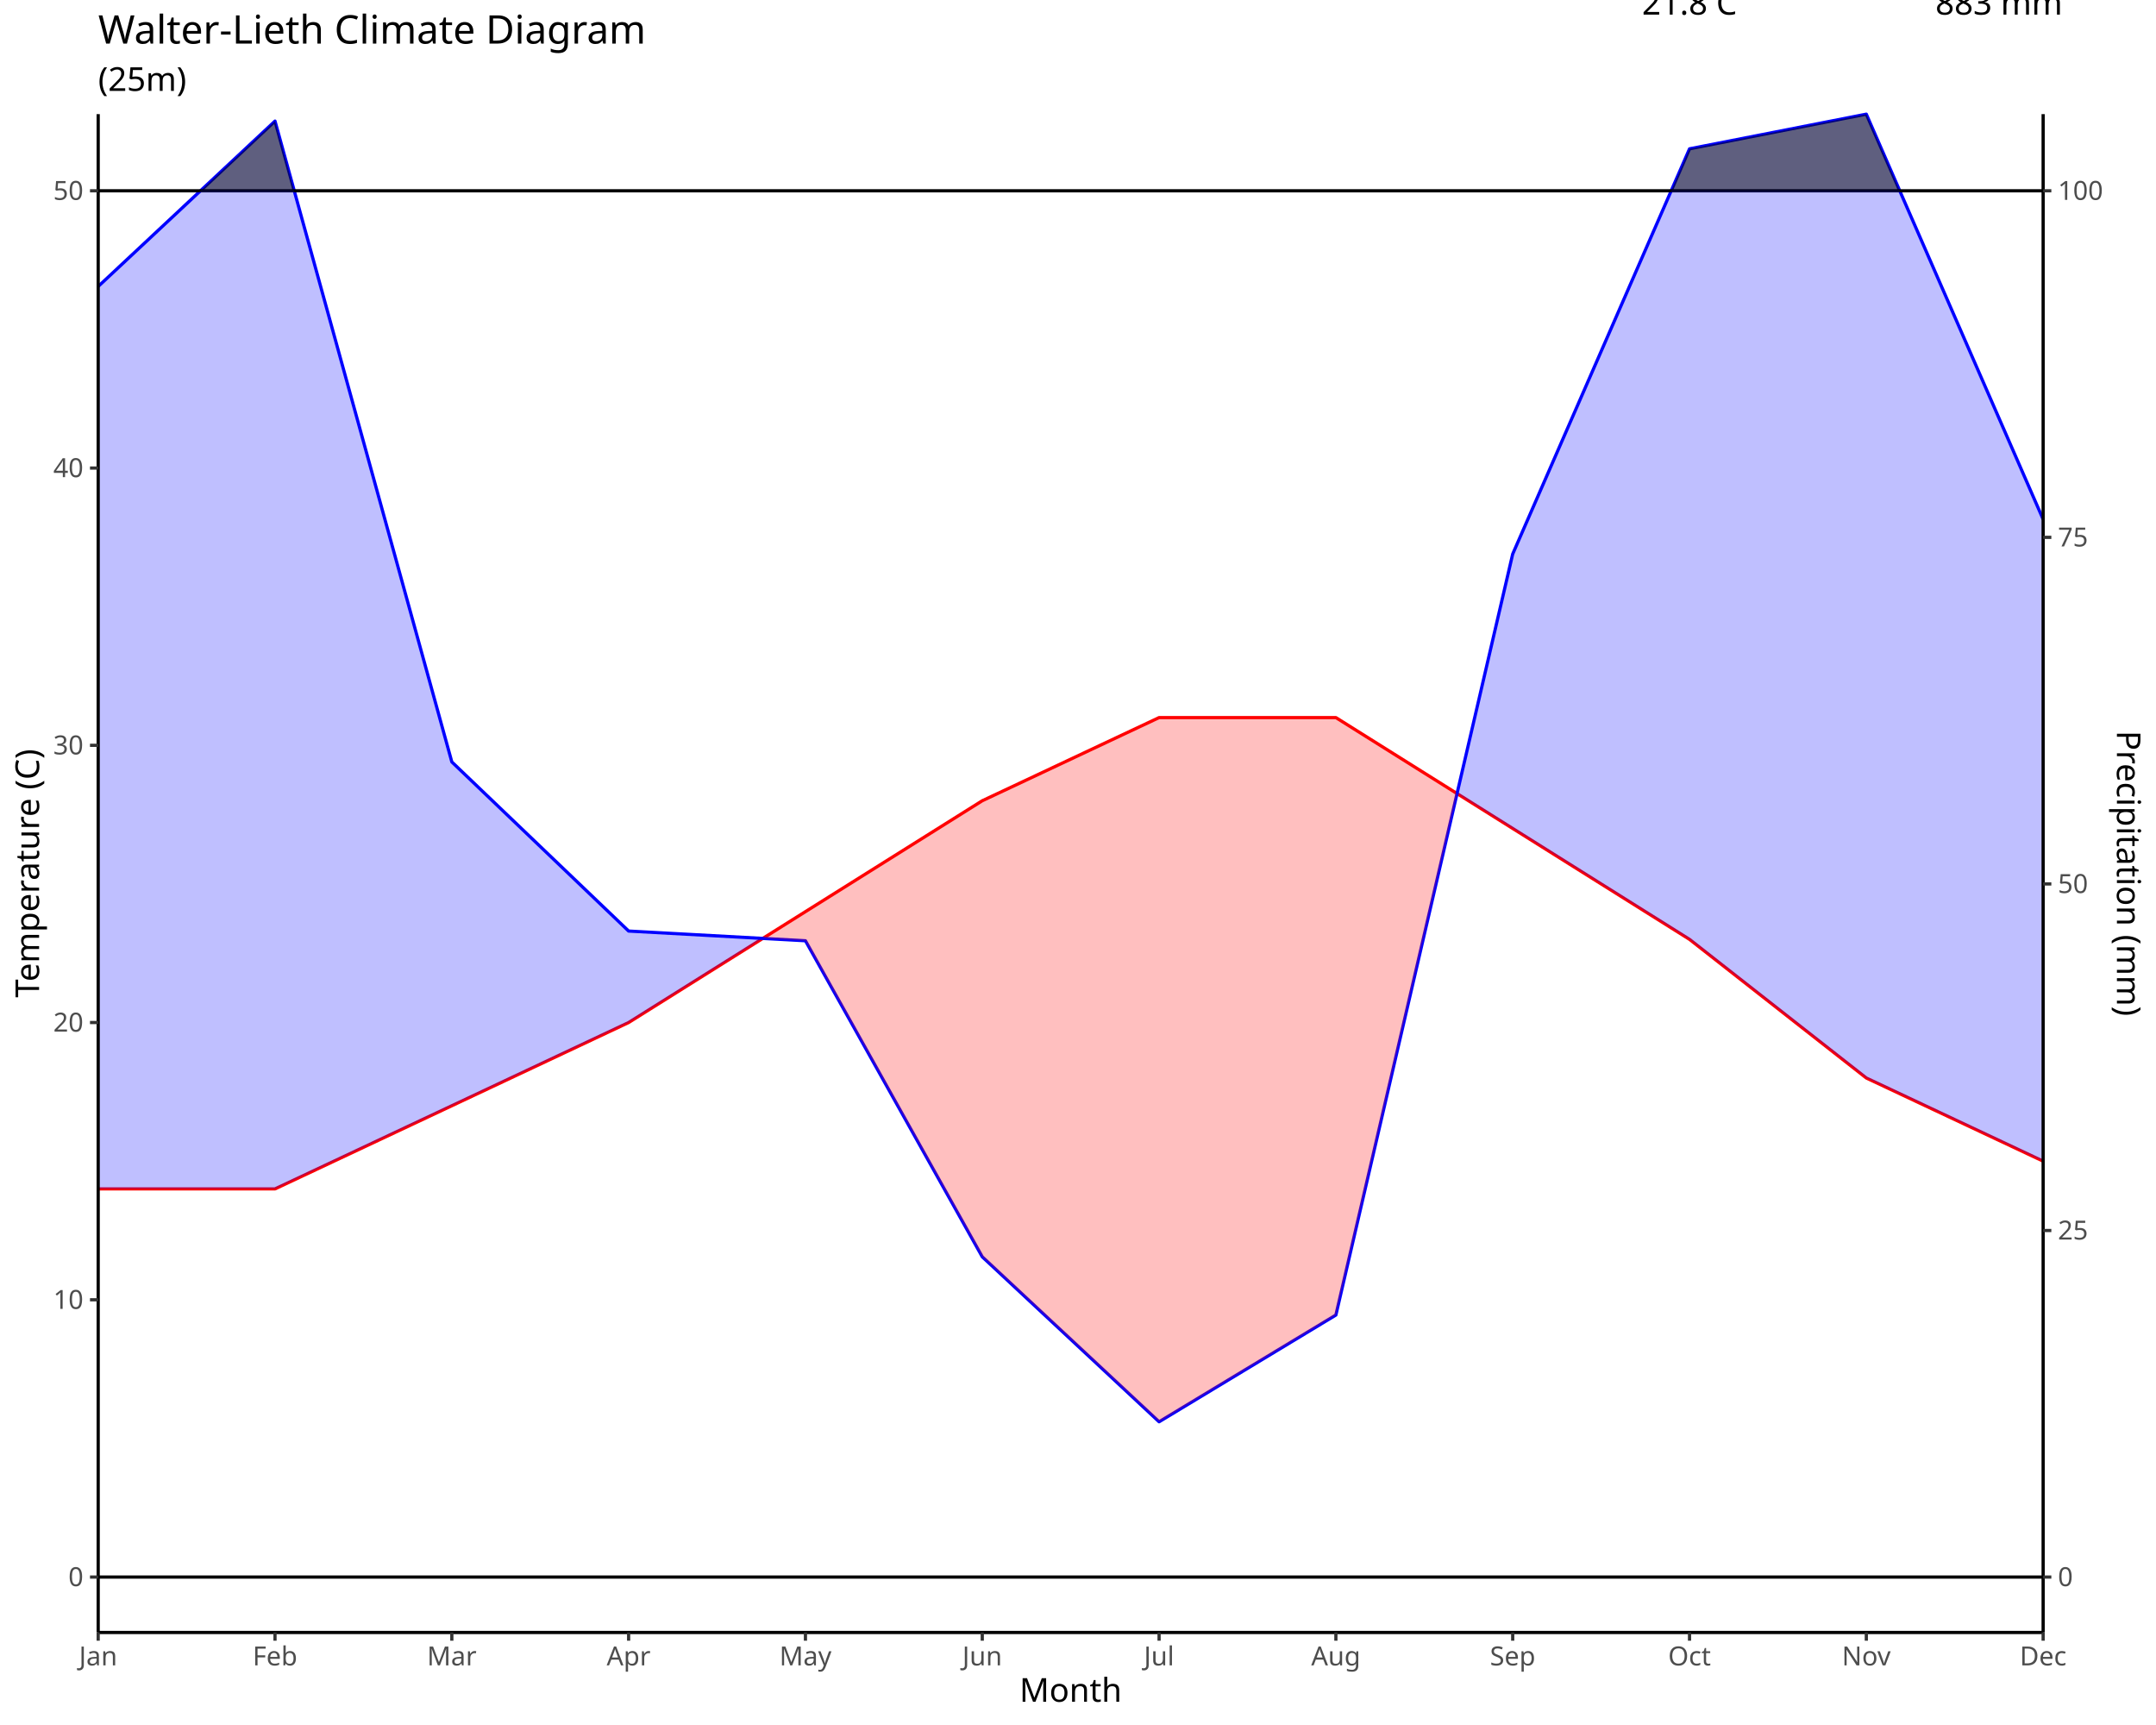
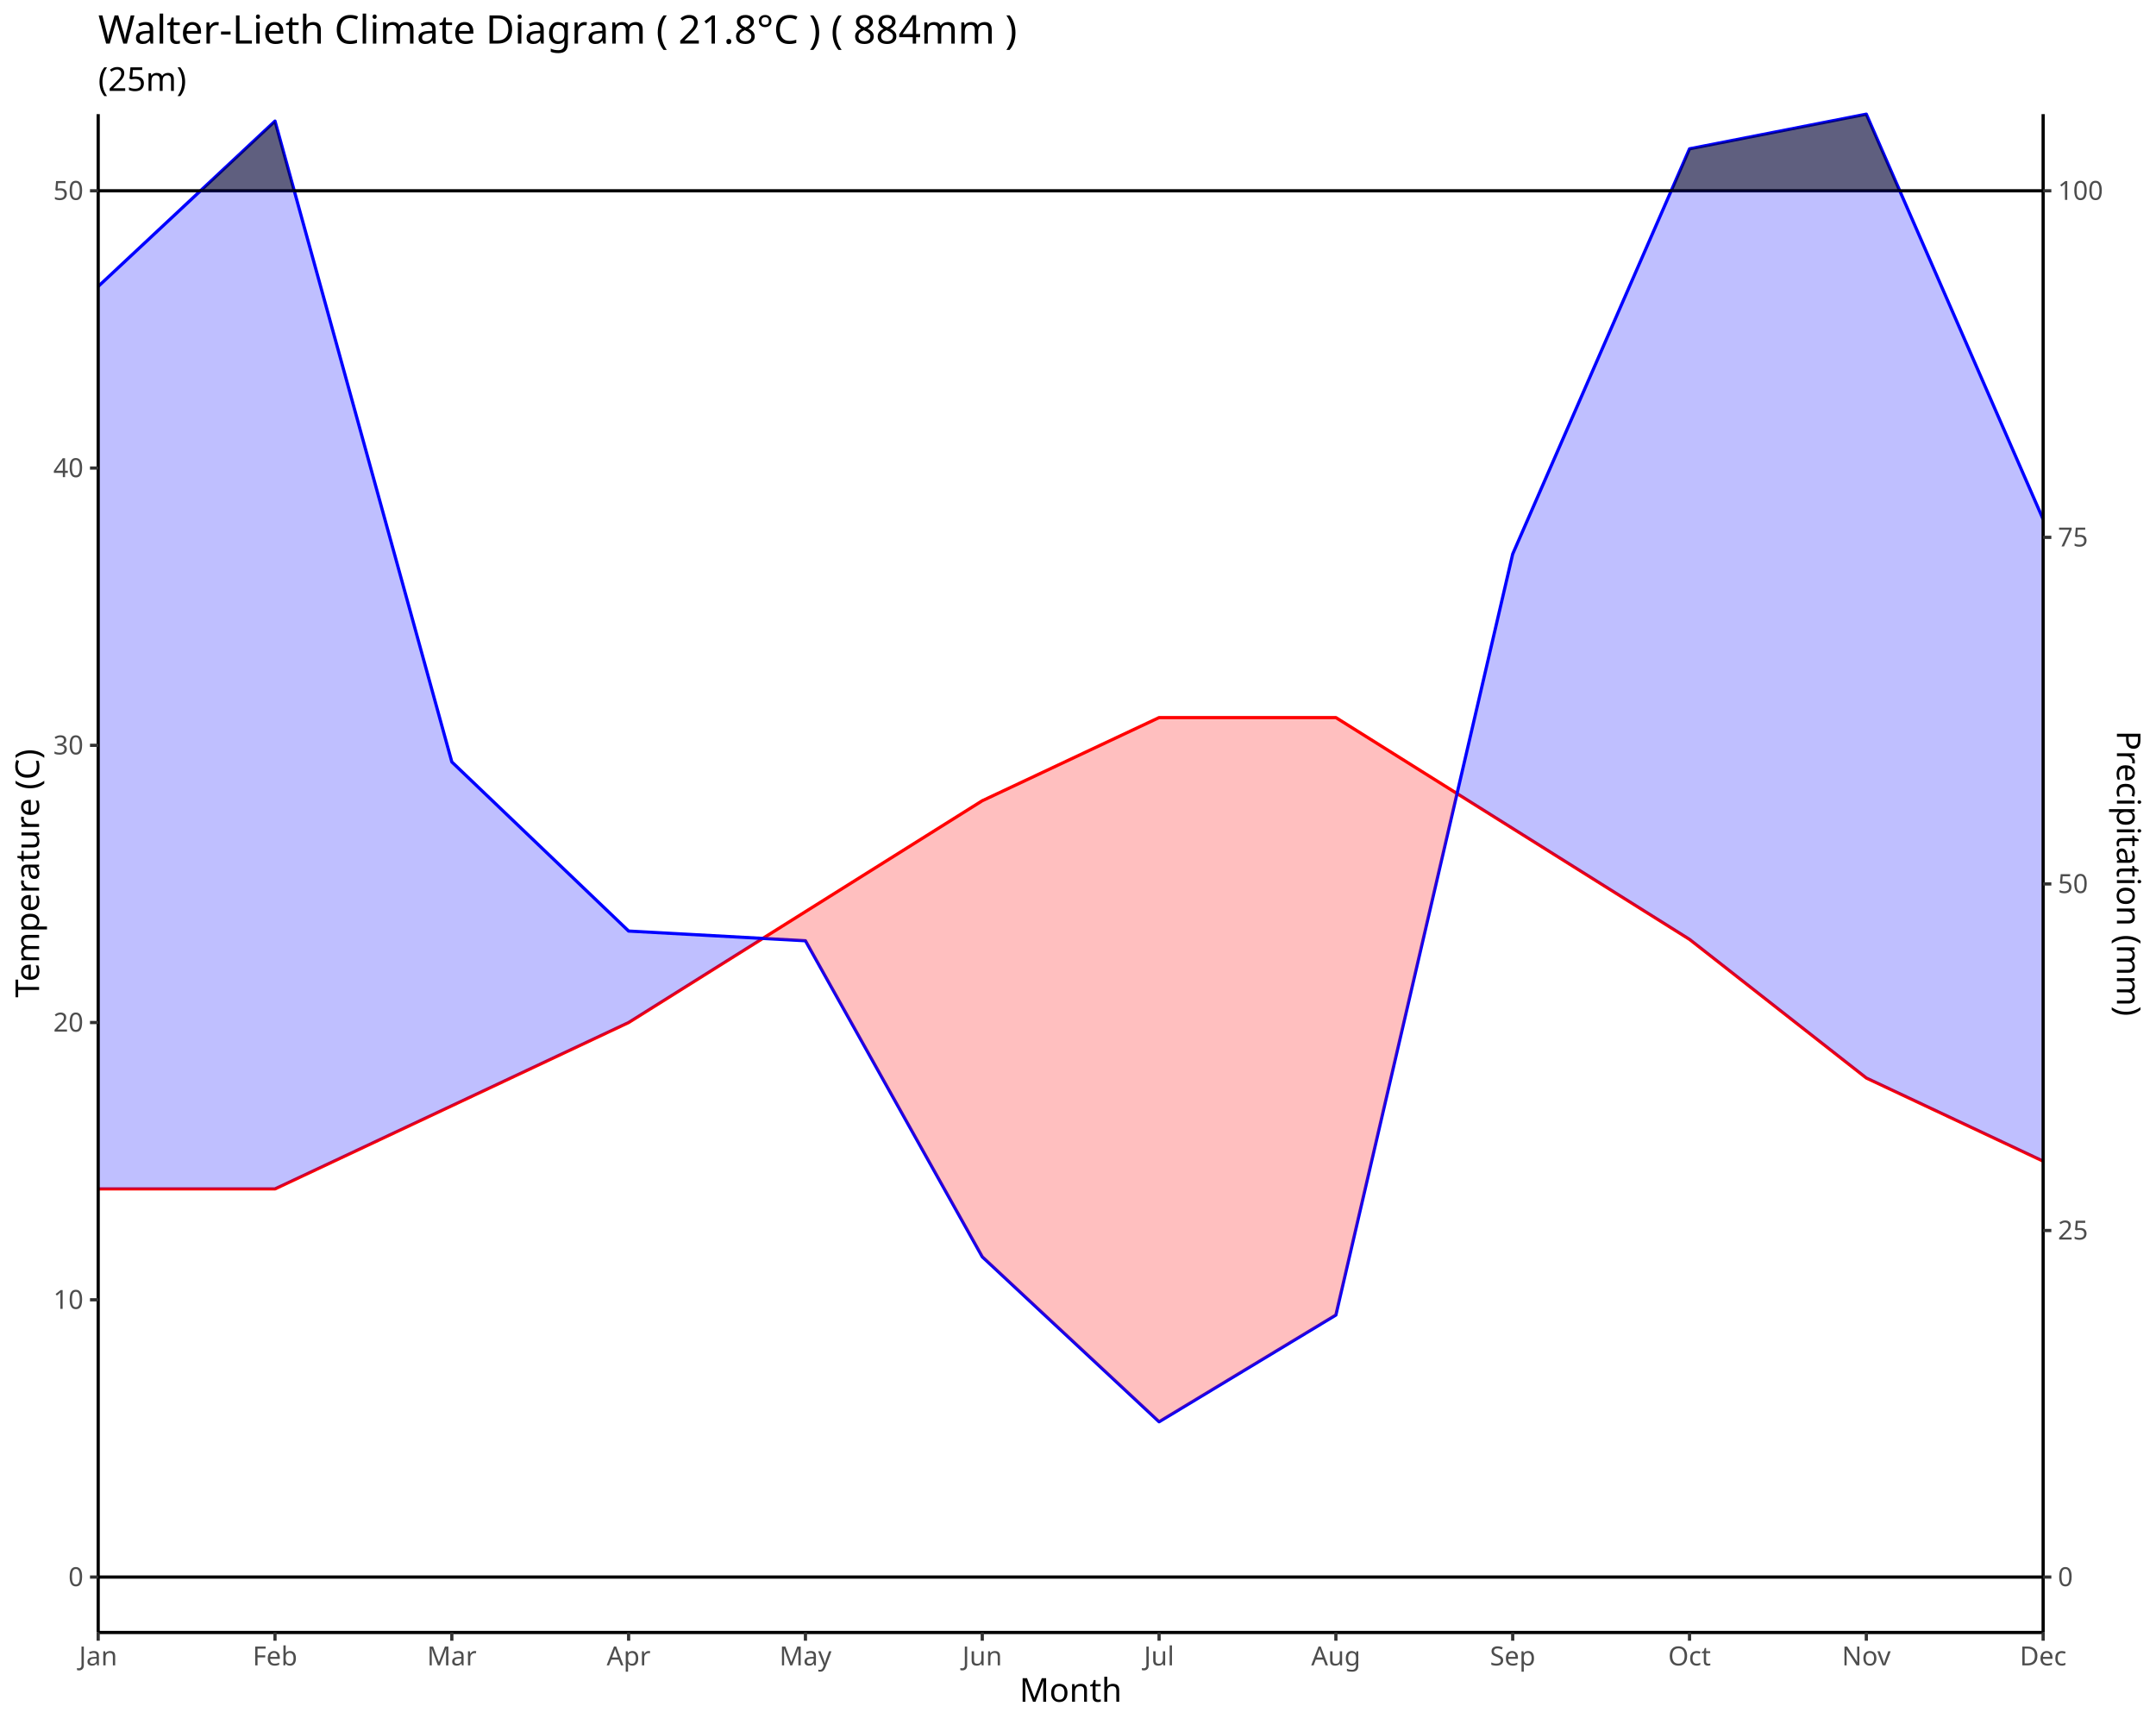
<svg xmlns="http://www.w3.org/2000/svg" class="svglite" data-engine-version="2.0" width="720.00pt" height="576.00pt" viewBox="0 0 720.00 576.00">
  <defs>
    <style type="text/css">
    .svglite line, .svglite polyline, .svglite polygon, .svglite path, .svglite rect, .svglite circle {
      fill: none;
      stroke: #000000;
      stroke-linecap: round;
      stroke-linejoin: round;
      stroke-miterlimit: 10.00;
    }
  </style>
  </defs>
  <rect width="100%" height="100%" style="stroke: none; fill: #FFFFFF;" />
  <defs>
    <clipPath id="cpMC4wMHw3MjAuMDB8MC4wMHw1NzYuMDA=">
      <rect x="0.00" y="0.00" width="720.00" height="576.00" />
    </clipPath>
  </defs>
  <g clip-path="url(#cpMC4wMHw3MjAuMDB8MC4wMHw1NzYuMDA=)">
    <rect x="0.00" y="0.00" width="720.00" height="576.00" style="stroke-width: 1.07; stroke: #FFFFFF; fill: #FFFFFF;" />
    <rect x="32.79" y="38.12" width="649.52" height="507.00" style="stroke-width: 1.07; stroke: none; fill: #FFFFFF;" />
    <polyline points="32.79,396.99 91.84,396.99 150.89,369.22 209.93,341.44 254.73,313.35 254.73,313.35 268.98,304.41 328.03,267.38 387.08,239.61 446.12,239.61 486.58,264.98 486.58,264.98 505.17,276.64 564.22,313.67 623.26,359.96 682.31,387.73 " style="stroke-width: 1.07; stroke: #FF0000; stroke-linecap: butt;" />
    <polyline points="32.79,95.65 91.84,40.43 150.89,254.42 209.93,310.89 254.73,313.35 254.73,313.35 268.98,314.13 328.03,419.67 387.08,474.75 446.12,439.11 486.58,264.98 486.58,264.98 505.17,184.99 564.22,49.69 623.26,38.12 682.31,173.42 " style="stroke-width: 1.07; stroke: #0000FF; stroke-linecap: butt;" />
    <line x1="32.79" y1="63.71" x2="682.31" y2="63.71" style="stroke-width: 1.07; stroke-linecap: butt;" />
    <line x1="32.79" y1="526.60" x2="682.31" y2="526.60" style="stroke-width: 1.07; stroke-linecap: butt;" />
    <polygon points="32.79,95.65 91.84,40.43 150.89,254.42 209.93,310.89 254.73,313.35 486.58,264.98 505.17,184.99 564.22,49.69 623.26,38.12 682.31,173.42 682.31,387.73 623.26,359.96 564.22,313.67 505.17,276.64 486.58,264.98 254.73,313.35 209.93,341.44 150.89,369.22 91.84,396.99 32.79,396.99 " style="stroke-width: 0.00; stroke: none; stroke-linecap: butt; fill: #0000FF; fill-opacity: 0.25;" />
    <polyline points="32.79,95.65 91.84,40.43 150.89,254.42 209.93,310.89 254.73,313.35 486.58,264.98 505.17,184.99 564.22,49.69 623.26,38.12 682.31,173.42 " style="stroke-width: 1.07; stroke: none; stroke-linecap: butt;" />
    <polyline points="682.31,387.73 623.26,359.96 564.22,313.67 505.17,276.64 486.58,264.98 254.73,313.35 209.93,341.44 150.89,369.22 91.84,396.99 32.79,396.99 " style="stroke-width: 1.07; stroke: none; stroke-linecap: butt;" />
    <polygon points="254.73,313.35 268.98,304.41 328.03,267.38 387.08,239.61 446.12,239.61 486.58,264.98 486.58,264.98 446.12,439.11 387.08,474.75 328.03,419.67 268.98,314.13 254.73,313.35 " style="stroke-width: 0.00; stroke: none; stroke-linecap: butt; fill: #FF0000; fill-opacity: 0.25;" />
    <polyline points="254.73,313.35 268.98,304.41 328.03,267.38 387.08,239.61 446.12,239.61 486.58,264.98 " style="stroke-width: 1.07; stroke: none; stroke-linecap: butt;" />
    <polyline points="486.58,264.98 446.12,439.11 387.08,474.75 328.03,419.67 268.98,314.13 254.73,313.35 " style="stroke-width: 1.07; stroke: none; stroke-linecap: butt;" />
-     <text x="667.55" y="4.88" text-anchor="middle" style="font-size: 11.04px; font-family: sans;" textLength="39.89px" lengthAdjust="spacingAndGlyphs">883 mm</text>
-     <text x="564.22" y="4.88" text-anchor="middle" style="font-size: 11.04px; font-family: sans;" textLength="32.53px" lengthAdjust="spacingAndGlyphs">21.8 C</text>
    <polygon points="66.94,63.71 91.84,40.43 98.27,63.71 558.10,63.71 564.22,49.69 564.22,49.69 623.26,38.12 623.26,38.12 634.44,63.71 634.44,63.71 623.26,63.71 623.26,63.71 564.22,63.71 564.22,63.71 558.10,63.71 98.27,63.71 91.84,63.71 66.94,63.71 " style="stroke-width: 0.00; stroke: none; stroke-linecap: butt; fill: #000000; fill-opacity: 0.50;" />
    <polyline points="66.94,63.71 91.84,40.43 98.27,63.71 558.10,63.71 564.22,49.69 564.22,49.69 623.26,38.12 623.26,38.12 634.44,63.71 " style="stroke-width: 1.07; stroke: none; stroke-linecap: butt;" />
    <polyline points="634.44,63.71 623.26,63.71 623.26,63.71 564.22,63.71 564.22,63.71 558.10,63.71 98.27,63.71 91.84,63.71 66.94,63.71 " style="stroke-width: 1.07; stroke: none; stroke-linecap: butt;" />
    <polyline points="32.79,545.11 32.79,38.12 " style="stroke-width: 1.07; stroke-linecap: butt;" />
    <text x="27.86" y="529.63" text-anchor="end" style="font-size: 8.80px; fill: #4D4D4D; font-family: sans;" textLength="4.89px" lengthAdjust="spacingAndGlyphs">0</text>
    <text x="27.86" y="437.05" text-anchor="end" style="font-size: 8.80px; fill: #4D4D4D; font-family: sans;" textLength="9.79px" lengthAdjust="spacingAndGlyphs">10</text>
    <text x="27.86" y="344.47" text-anchor="end" style="font-size: 8.80px; fill: #4D4D4D; font-family: sans;" textLength="9.79px" lengthAdjust="spacingAndGlyphs">20</text>
    <text x="27.86" y="251.90" text-anchor="end" style="font-size: 8.80px; fill: #4D4D4D; font-family: sans;" textLength="9.79px" lengthAdjust="spacingAndGlyphs">30</text>
    <text x="27.86" y="159.32" text-anchor="end" style="font-size: 8.80px; fill: #4D4D4D; font-family: sans;" textLength="9.79px" lengthAdjust="spacingAndGlyphs">40</text>
    <text x="27.86" y="66.74" text-anchor="end" style="font-size: 8.80px; fill: #4D4D4D; font-family: sans;" textLength="9.79px" lengthAdjust="spacingAndGlyphs">50</text>
    <polyline points="30.05,526.60 32.79,526.60 " style="stroke-width: 1.07; stroke: #333333; stroke-linecap: butt;" />
    <polyline points="30.05,434.02 32.79,434.02 " style="stroke-width: 1.07; stroke: #333333; stroke-linecap: butt;" />
    <polyline points="30.05,341.44 32.79,341.44 " style="stroke-width: 1.07; stroke: #333333; stroke-linecap: butt;" />
    <polyline points="30.05,248.87 32.79,248.87 " style="stroke-width: 1.07; stroke: #333333; stroke-linecap: butt;" />
    <polyline points="30.05,156.29 32.79,156.29 " style="stroke-width: 1.07; stroke: #333333; stroke-linecap: butt;" />
    <polyline points="30.05,63.71 32.79,63.71 " style="stroke-width: 1.07; stroke: #333333; stroke-linecap: butt;" />
    <polyline points="682.31,545.11 682.31,38.12 " style="stroke-width: 1.07; stroke-linecap: butt;" />
    <polyline points="685.05,526.60 682.31,526.60 " style="stroke-width: 1.07; stroke: #333333; stroke-linecap: butt;" />
    <polyline points="685.05,410.88 682.31,410.88 " style="stroke-width: 1.07; stroke: #333333; stroke-linecap: butt;" />
    <polyline points="685.05,295.16 682.31,295.16 " style="stroke-width: 1.07; stroke: #333333; stroke-linecap: butt;" />
    <polyline points="685.05,179.43 682.31,179.43 " style="stroke-width: 1.07; stroke: #333333; stroke-linecap: butt;" />
    <polyline points="685.05,63.71 682.31,63.71 " style="stroke-width: 1.07; stroke: #333333; stroke-linecap: butt;" />
    <text x="687.24" y="529.63" style="font-size: 8.80px; fill: #4D4D4D; font-family: sans;" textLength="4.89px" lengthAdjust="spacingAndGlyphs">0</text>
    <text x="687.24" y="413.90" style="font-size: 8.80px; fill: #4D4D4D; font-family: sans;" textLength="9.79px" lengthAdjust="spacingAndGlyphs">25</text>
    <text x="687.24" y="298.18" style="font-size: 8.80px; fill: #4D4D4D; font-family: sans;" textLength="9.79px" lengthAdjust="spacingAndGlyphs">50</text>
    <text x="687.24" y="182.46" style="font-size: 8.80px; fill: #4D4D4D; font-family: sans;" textLength="9.79px" lengthAdjust="spacingAndGlyphs">75</text>
    <text x="687.24" y="66.74" style="font-size: 8.80px; fill: #4D4D4D; font-family: sans;" textLength="14.68px" lengthAdjust="spacingAndGlyphs">100</text>
    <polyline points="32.79,545.11 682.31,545.11 " style="stroke-width: 1.07; stroke-linecap: butt;" />
    <polyline points="32.79,547.85 32.79,545.11 " style="stroke-width: 1.07; stroke: #333333; stroke-linecap: butt;" />
    <polyline points="91.84,547.85 91.84,545.11 " style="stroke-width: 1.07; stroke: #333333; stroke-linecap: butt;" />
    <polyline points="150.89,547.85 150.89,545.11 " style="stroke-width: 1.07; stroke: #333333; stroke-linecap: butt;" />
    <polyline points="209.93,547.85 209.93,545.11 " style="stroke-width: 1.07; stroke: #333333; stroke-linecap: butt;" />
    <polyline points="268.98,547.85 268.98,545.11 " style="stroke-width: 1.07; stroke: #333333; stroke-linecap: butt;" />
    <polyline points="328.03,547.85 328.03,545.11 " style="stroke-width: 1.07; stroke: #333333; stroke-linecap: butt;" />
    <polyline points="387.08,547.85 387.08,545.11 " style="stroke-width: 1.07; stroke: #333333; stroke-linecap: butt;" />
    <polyline points="446.12,547.85 446.12,545.11 " style="stroke-width: 1.07; stroke: #333333; stroke-linecap: butt;" />
    <polyline points="505.17,547.85 505.17,545.11 " style="stroke-width: 1.07; stroke: #333333; stroke-linecap: butt;" />
    <polyline points="564.22,547.85 564.22,545.11 " style="stroke-width: 1.07; stroke: #333333; stroke-linecap: butt;" />
    <polyline points="623.26,547.85 623.26,545.11 " style="stroke-width: 1.07; stroke: #333333; stroke-linecap: butt;" />
    <polyline points="682.31,547.85 682.31,545.11 " style="stroke-width: 1.07; stroke: #333333; stroke-linecap: butt;" />
    <text x="32.79" y="556.10" text-anchor="middle" style="font-size: 8.80px; fill: #4D4D4D; font-family: sans;" textLength="14.19px" lengthAdjust="spacingAndGlyphs">Jan</text>
    <text x="91.84" y="556.10" text-anchor="middle" style="font-size: 8.80px; fill: #4D4D4D; font-family: sans;" textLength="15.16px" lengthAdjust="spacingAndGlyphs">Feb</text>
    <text x="150.89" y="556.10" text-anchor="middle" style="font-size: 8.80px; fill: #4D4D4D; font-family: sans;" textLength="15.16px" lengthAdjust="spacingAndGlyphs">Mar</text>
    <text x="209.93" y="556.10" text-anchor="middle" style="font-size: 8.80px; fill: #4D4D4D; font-family: sans;" textLength="13.70px" lengthAdjust="spacingAndGlyphs">Apr</text>
    <text x="268.98" y="556.10" text-anchor="middle" style="font-size: 8.80px; fill: #4D4D4D; font-family: sans;" textLength="16.63px" lengthAdjust="spacingAndGlyphs">May</text>
    <text x="328.03" y="556.10" text-anchor="middle" style="font-size: 8.80px; fill: #4D4D4D; font-family: sans;" textLength="14.19px" lengthAdjust="spacingAndGlyphs">Jun</text>
    <text x="387.08" y="556.10" text-anchor="middle" style="font-size: 8.80px; fill: #4D4D4D; font-family: sans;" textLength="11.25px" lengthAdjust="spacingAndGlyphs">Jul</text>
    <text x="446.12" y="556.10" text-anchor="middle" style="font-size: 8.80px; fill: #4D4D4D; font-family: sans;" textLength="15.66px" lengthAdjust="spacingAndGlyphs">Aug</text>
    <text x="505.17" y="556.10" text-anchor="middle" style="font-size: 8.80px; fill: #4D4D4D; font-family: sans;" textLength="15.66px" lengthAdjust="spacingAndGlyphs">Sep</text>
    <text x="564.22" y="556.10" text-anchor="middle" style="font-size: 8.80px; fill: #4D4D4D; font-family: sans;" textLength="13.70px" lengthAdjust="spacingAndGlyphs">Oct</text>
    <text x="623.26" y="556.10" text-anchor="middle" style="font-size: 8.80px; fill: #4D4D4D; font-family: sans;" textLength="15.66px" lengthAdjust="spacingAndGlyphs">Nov</text>
    <text x="682.31" y="556.10" text-anchor="middle" style="font-size: 8.80px; fill: #4D4D4D; font-family: sans;" textLength="15.66px" lengthAdjust="spacingAndGlyphs">Dec</text>
    <text x="357.55" y="568.24" text-anchor="middle" style="font-size: 11.00px; font-family: sans;" textLength="30.58px" lengthAdjust="spacingAndGlyphs">Month</text>
    <text transform="translate(13.05,291.61) rotate(-90)" text-anchor="middle" style="font-size: 11.00px; font-family: sans;" textLength="81.31px" lengthAdjust="spacingAndGlyphs">Temperature (C)</text>
    <text transform="translate(706.95,291.61) rotate(90)" text-anchor="middle" style="font-size: 11.00px; font-family: sans;" textLength="89.25px" lengthAdjust="spacingAndGlyphs">Precipitation (mm)</text>
    <text x="32.79" y="30.35" style="font-size: 11.00px; font-family: sans;" textLength="28.73px" lengthAdjust="spacingAndGlyphs">(25m)</text>
-     <text x="32.79" y="14.56" style="font-size: 13.20px; font-family: sans;" textLength="173.12px" lengthAdjust="spacingAndGlyphs">Walter-Lieth Climate Diagram</text>
+     <text x="32.79" y="14.56" style="font-size: 13.20px; font-family: sans;" textLength="352.25px" lengthAdjust="spacingAndGlyphs">Walter-Lieth Climate Diagram           ( 21.8°C )      ( 884mm )</text>
  </g>
</svg>
